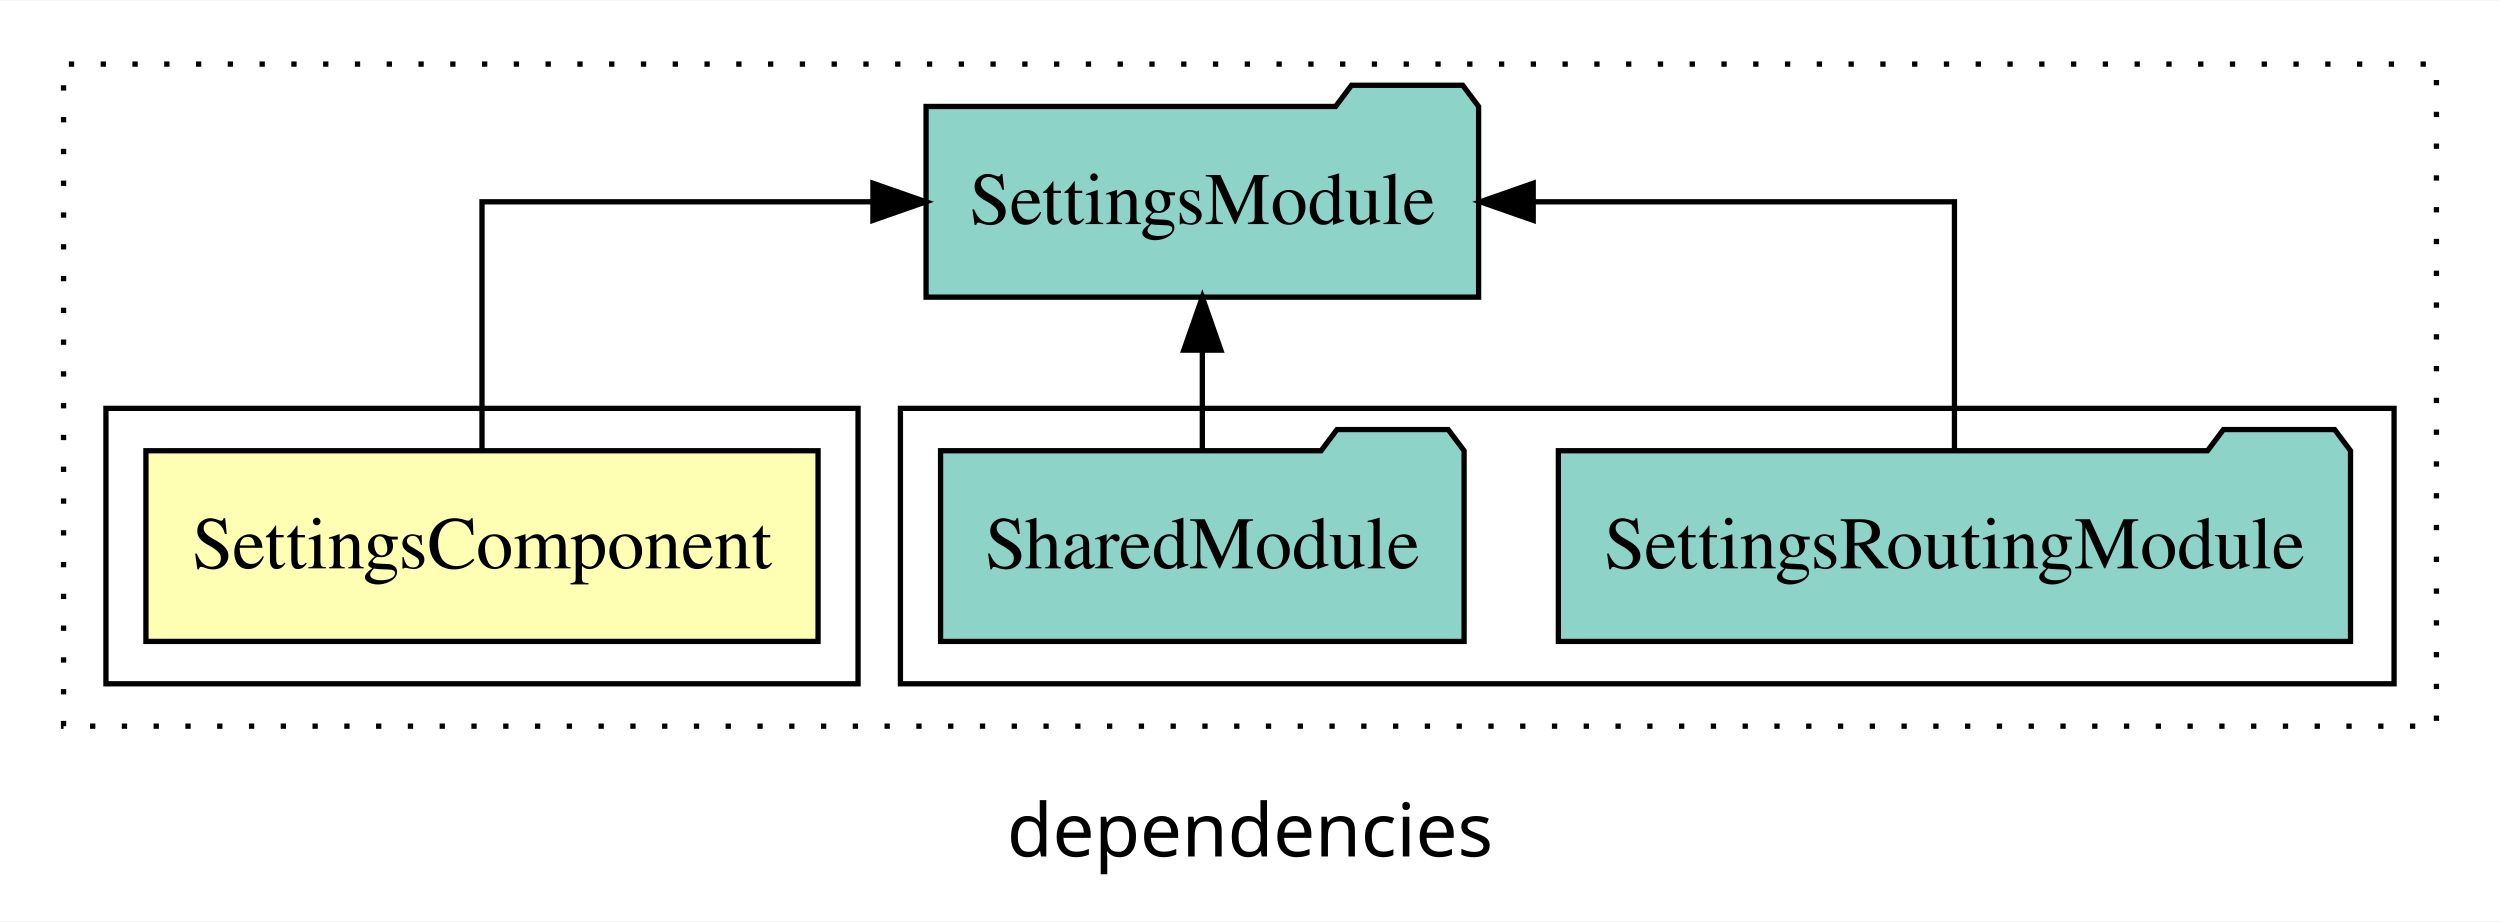
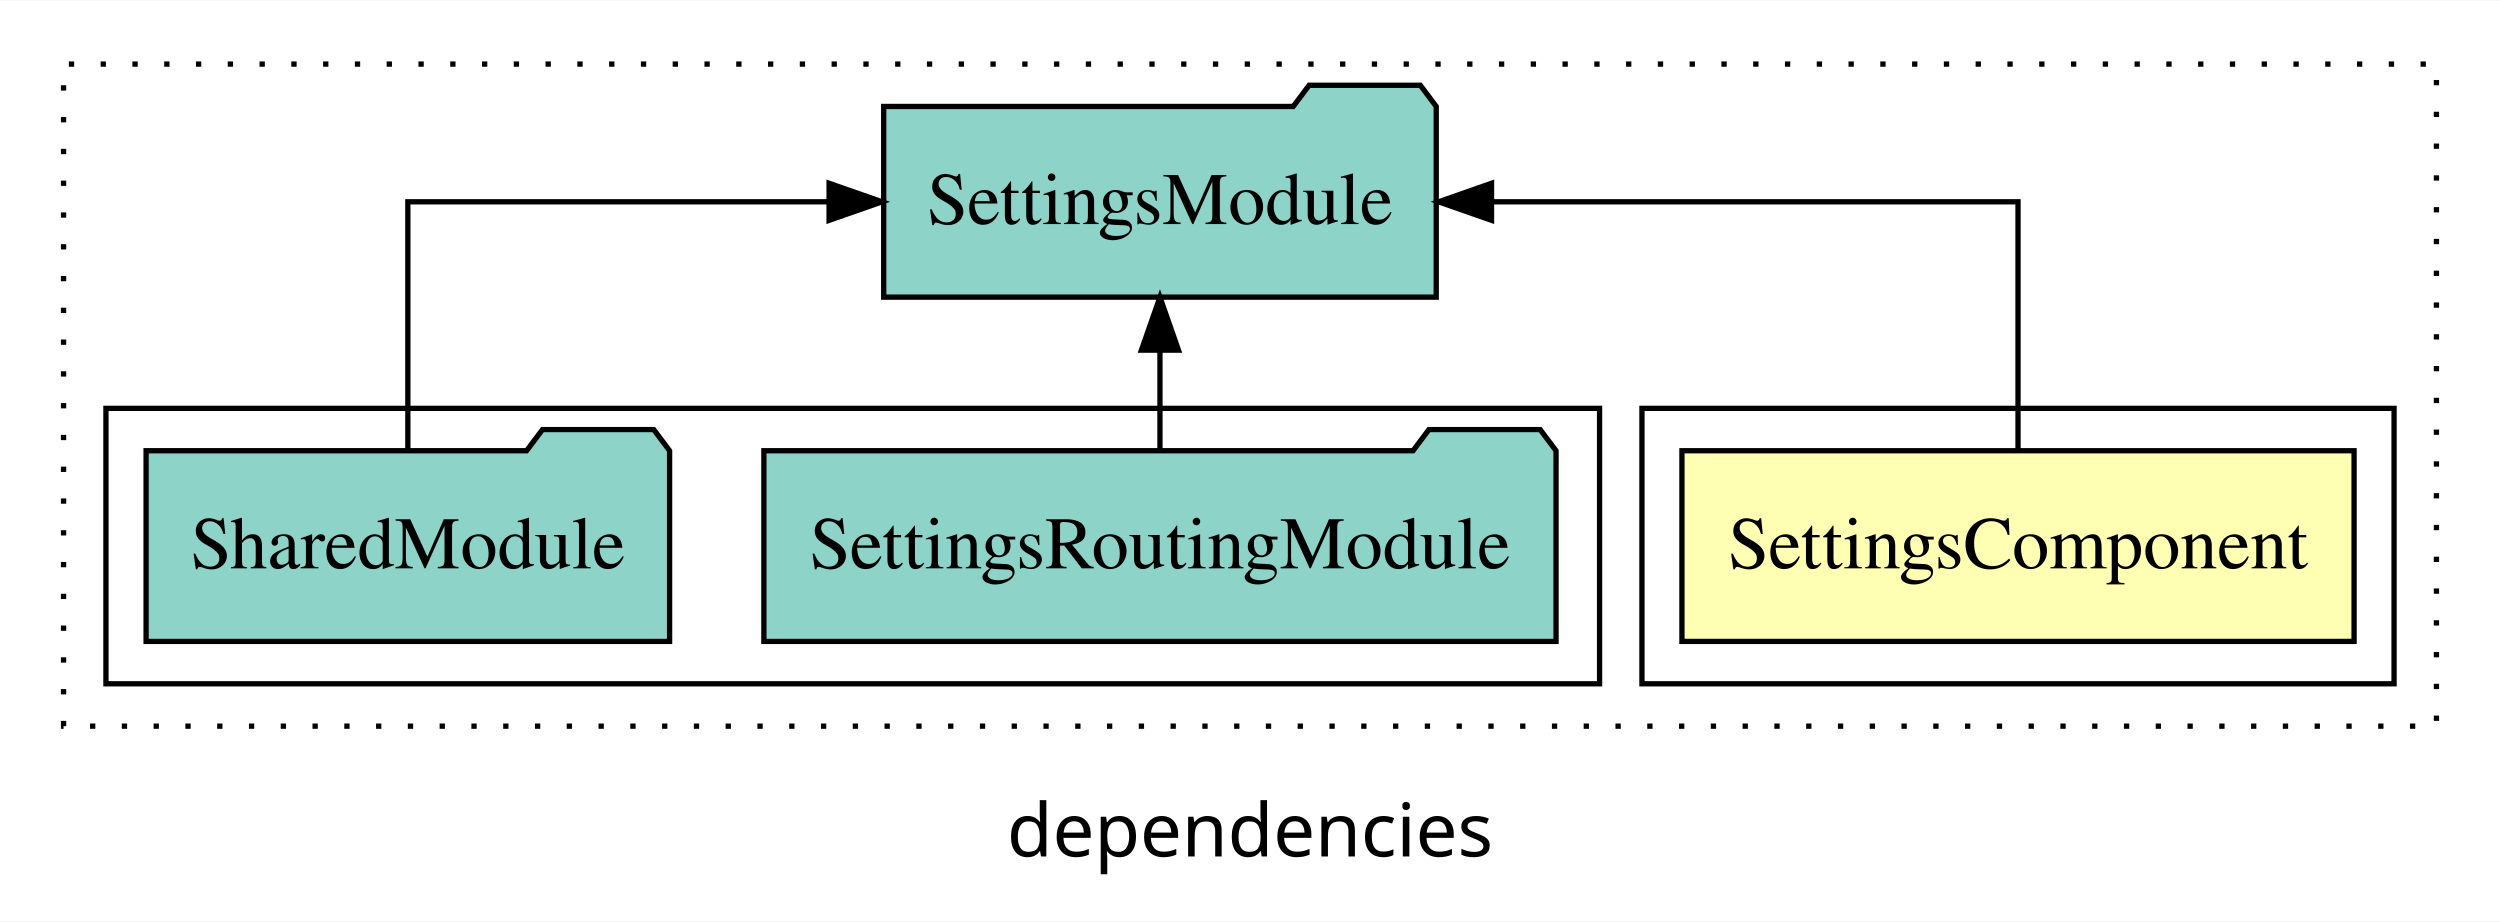
<svg xmlns="http://www.w3.org/2000/svg" width="472pt" height="174pt" viewBox="0.00 0.00 472.00 173.80">
  <g id="graph0" class="graph" transform="scale(1 1) rotate(0) translate(4 169.8)">
    <polygon fill="white" stroke="transparent" points="-4,4 -4,-169.8 468,-169.8 468,4 -4,4" />
    <text text-anchor="middle" x="232" y="-8.2" font-family="sans-serif" font-size="14.00">dependencies</text>
    <g id="clust1" class="cluster">
      <polygon fill="none" stroke="black" stroke-dasharray="1,5" points="8,-32.8 8,-157.8 456,-157.8 456,-32.8 8,-32.8" />
    </g>
+     <g id="clust2" class="cluster">
+       <polygon fill="none" stroke="black" points="306,-40.8 306,-92.8 448,-92.8 448,-40.8 306,-40.8" />
+     </g>
    <g id="clust4" class="cluster">
-       <polygon fill="none" stroke="black" points="166,-40.8 166,-92.8 448,-92.8 448,-40.8 166,-40.8" />
-     </g>
-     <g id="clust2" class="cluster">
-       <polygon fill="none" stroke="black" points="16,-40.8 16,-92.8 158,-92.8 158,-40.8 16,-40.8" />
+       <polygon fill="none" stroke="black" points="16,-40.8 16,-92.8 298,-92.8 298,-40.8 16,-40.8" />
    </g>
    <g id="node1" class="node">
-       <polygon fill="#ffffb3" stroke="black" points="150.45,-84.8 23.55,-84.8 23.55,-48.8 150.45,-48.8 150.45,-84.8" />
-       <text text-anchor="middle" x="87" y="-62.6" font-family="Times,serif" font-size="14.00">SettingsComponent</text>
+       <polygon fill="#ffffb3" stroke="black" points="440.45,-84.8 313.55,-84.8 313.55,-48.8 440.45,-48.8 440.45,-84.8" />
+       <text text-anchor="middle" x="377" y="-62.6" font-family="Times,serif" font-size="14.00">SettingsComponent</text>
    </g>
    <g id="node2" class="node">
-       <polygon fill="#8dd3c7" stroke="black" points="275.16,-149.8 272.16,-153.8 251.16,-153.8 248.16,-149.8 170.84,-149.8 170.84,-113.8 275.16,-113.8 275.16,-149.8" />
-       <text text-anchor="middle" x="223" y="-127.6" font-family="Times,serif" font-size="14.00">SettingsModule</text>
+       <polygon fill="#8dd3c7" stroke="black" points="267.16,-149.8 264.16,-153.8 243.16,-153.8 240.16,-149.8 162.84,-149.8 162.84,-113.8 267.16,-113.8 267.16,-149.8" />
+       <text text-anchor="middle" x="215" y="-127.6" font-family="Times,serif" font-size="14.00">SettingsModule</text>
    </g>
    <g id="edge1" class="edge">
-       <path fill="none" stroke="black" d="M87,-84.91C87,-104.14 87,-131.8 87,-131.8 87,-131.8 160.81,-131.8 160.81,-131.8" />
-       <polygon fill="black" stroke="black" points="160.81,-135.3 170.81,-131.8 160.81,-128.3 160.81,-135.3" />
+       <path fill="none" stroke="black" d="M377,-84.91C377,-104.14 377,-131.8 377,-131.8 377,-131.8 277.6,-131.8 277.6,-131.8" />
+       <polygon fill="black" stroke="black" points="277.6,-128.3 267.6,-131.8 277.6,-135.3 277.6,-128.3" />
    </g>
    <g id="node3" class="node">
-       <polygon fill="#8dd3c7" stroke="black" points="439.78,-84.8 436.78,-88.8 415.78,-88.8 412.78,-84.8 290.22,-84.8 290.22,-48.8 439.78,-48.8 439.78,-84.8" />
-       <text text-anchor="middle" x="365" y="-62.6" font-family="Times,serif" font-size="14.00">SettingsRoutingModule</text>
+       <polygon fill="#8dd3c7" stroke="black" points="289.78,-84.8 286.78,-88.8 265.78,-88.8 262.78,-84.8 140.22,-84.8 140.22,-48.8 289.78,-48.8 289.78,-84.8" />
+       <text text-anchor="middle" x="215" y="-62.6" font-family="Times,serif" font-size="14.00">SettingsRoutingModule</text>
    </g>
    <g id="edge2" class="edge">
-       <path fill="none" stroke="black" d="M365,-84.91C365,-104.14 365,-131.8 365,-131.8 365,-131.8 285.47,-131.8 285.47,-131.8" />
-       <polygon fill="black" stroke="black" points="285.47,-128.3 275.47,-131.8 285.47,-135.3 285.47,-128.3" />
+       <path fill="none" stroke="black" d="M215,-84.91C215,-84.91 215,-103.79 215,-103.79" />
+       <polygon fill="black" stroke="black" points="211.5,-103.79 215,-113.79 218.5,-103.79 211.5,-103.79" />
    </g>
    <g id="node4" class="node">
-       <polygon fill="#8dd3c7" stroke="black" points="272.42,-84.8 269.42,-88.8 248.42,-88.8 245.42,-84.8 173.58,-84.8 173.58,-48.8 272.42,-48.8 272.42,-84.8" />
-       <text text-anchor="middle" x="223" y="-62.6" font-family="Times,serif" font-size="14.00">SharedModule</text>
+       <polygon fill="#8dd3c7" stroke="black" points="122.42,-84.8 119.42,-88.8 98.42,-88.8 95.42,-84.8 23.58,-84.8 23.58,-48.8 122.42,-48.8 122.42,-84.8" />
+       <text text-anchor="middle" x="73" y="-62.6" font-family="Times,serif" font-size="14.00">SharedModule</text>
    </g>
    <g id="edge3" class="edge">
-       <path fill="none" stroke="black" d="M223,-84.91C223,-84.91 223,-103.79 223,-103.79" />
-       <polygon fill="black" stroke="black" points="219.5,-103.79 223,-113.79 226.5,-103.79 219.5,-103.79" />
+       <path fill="none" stroke="black" d="M73,-84.91C73,-104.14 73,-131.8 73,-131.8 73,-131.8 152.53,-131.8 152.53,-131.8" />
+       <polygon fill="black" stroke="black" points="152.53,-135.3 162.53,-131.8 152.53,-128.3 152.53,-135.3" />
    </g>
  </g>
</svg>
